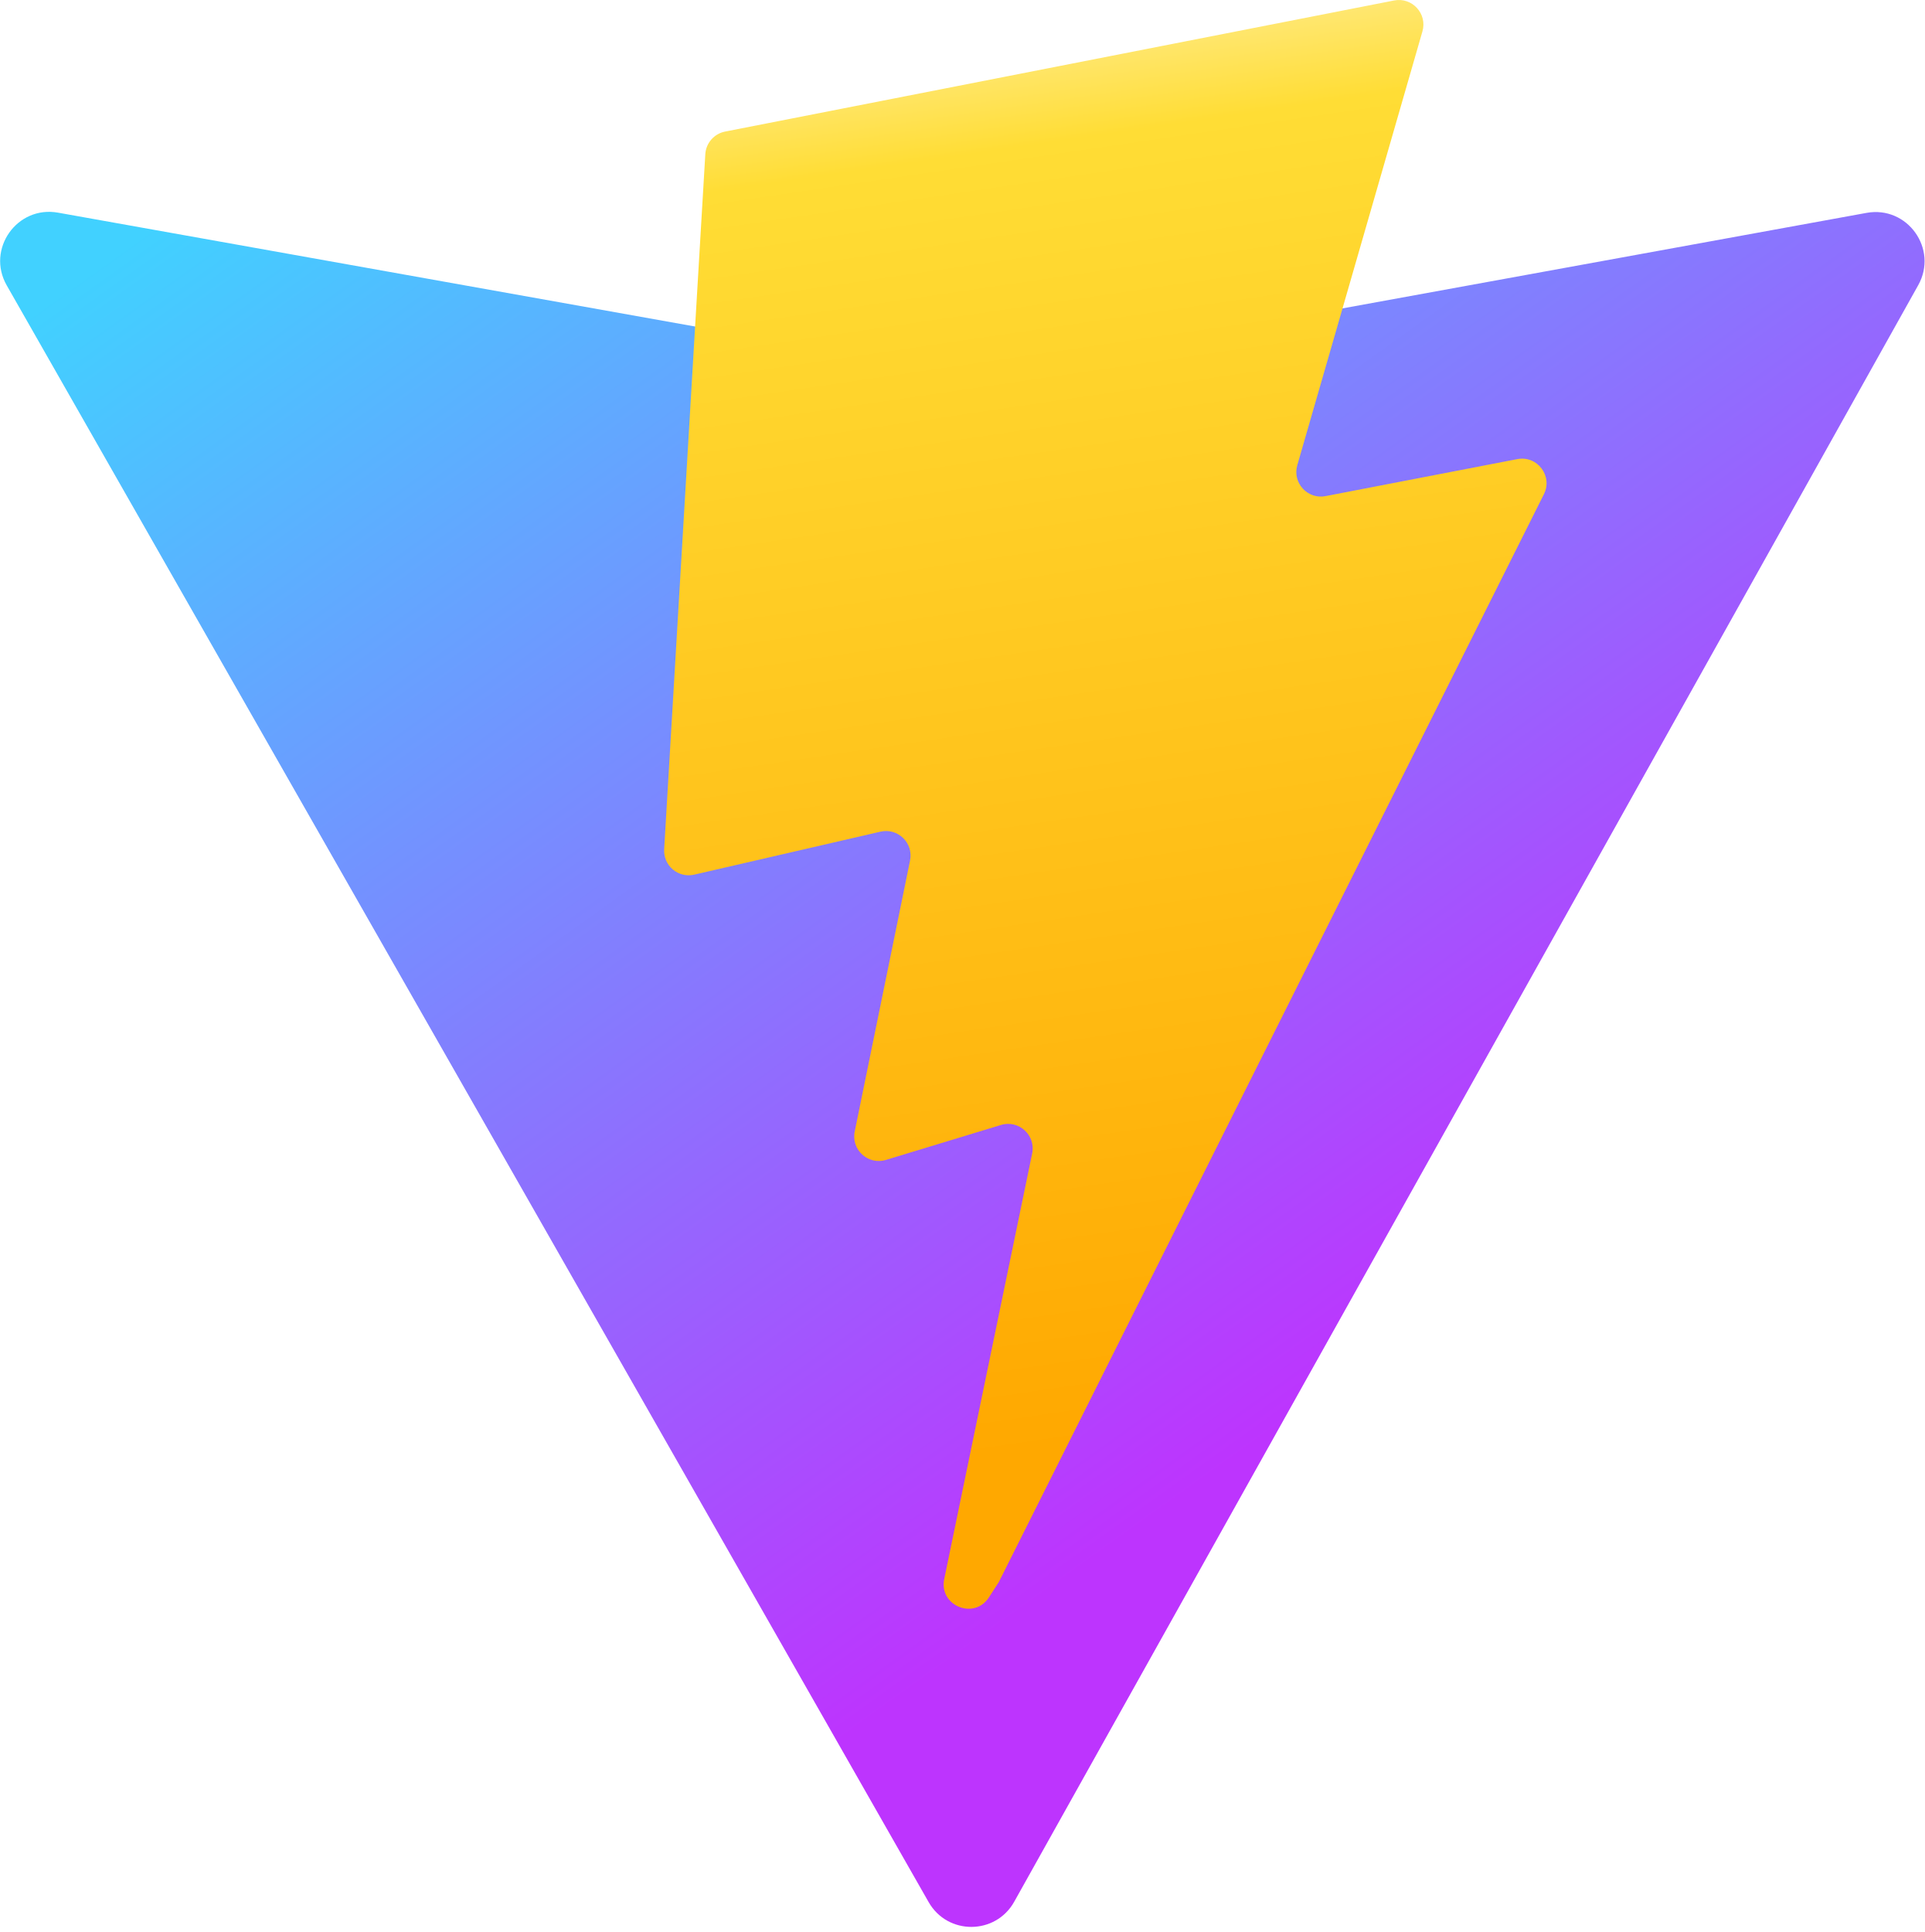
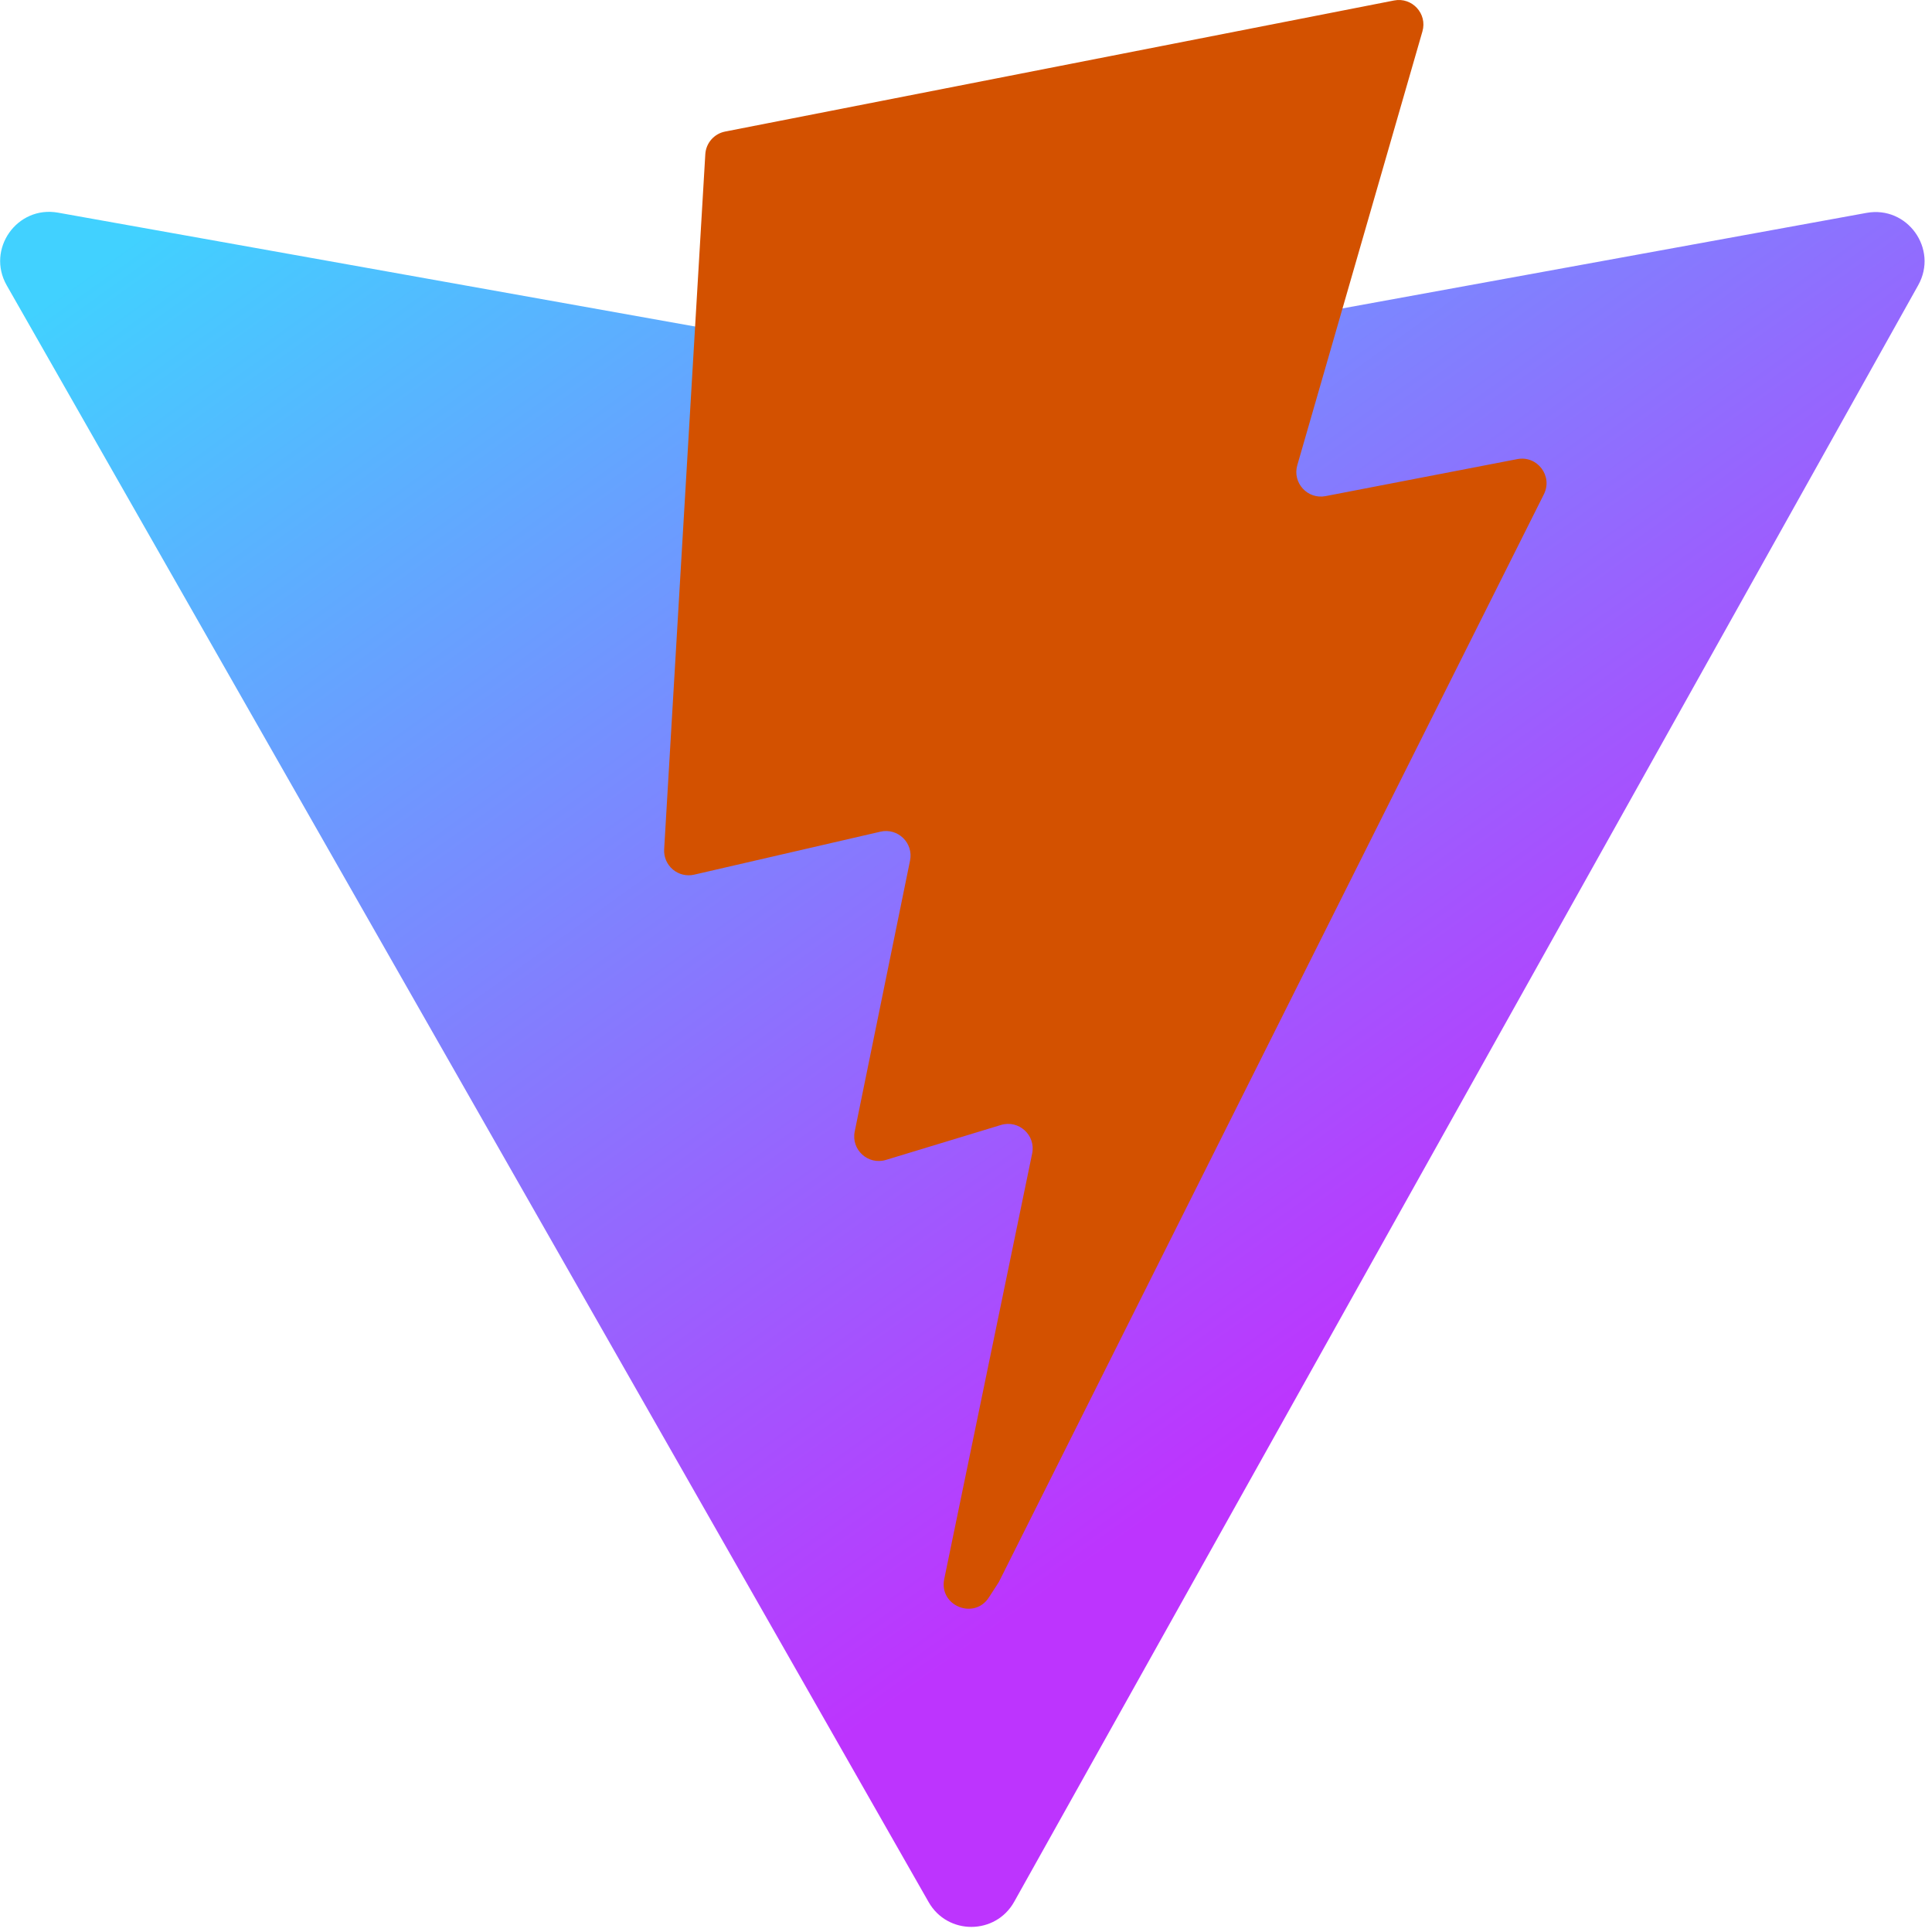
<svg xmlns="http://www.w3.org/2000/svg" aria-hidden="true" role="img" class="iconify iconify--logos" width="31.88" height="32" preserveAspectRatio="xMidYMid meet" viewBox="0 0 256 257">
  <defs>
    <linearGradient id="IconifyId1813088fe1fbc01fb466" x1="-.828%" x2="57.636%" y1="7.652%" y2="78.411%">
      <stop offset="0%" stop-color="#41D1FF" />
      <stop offset="100%" stop-color="#BD34FE" />
    </linearGradient>
    <linearGradient id="IconifyId1813088fe1fbc01fb467" x1="43.376%" x2="50.316%" y1="2.242%" y2="89.03%">
-       <stop offset="0%" stop-color="#FFEA83" />
-       <stop offset="8.333%" stop-color="#FFDD35" />
-       <stop offset="100%" stop-color="#FFA800" />
+       <stop offset="0%" stop-color="#d35100" />
+       <stop offset="8.333%" stop-color="#d35100" />
+       <stop offset="100%" stop-color="#d35100" />
    </linearGradient>
  </defs>
  <path fill="url(#IconifyId1813088fe1fbc01fb466)" d="M255.153 37.938L134.897 252.976c-2.483 4.44-8.862 4.466-11.382.048L.875 37.958c-2.746-4.814 1.371-10.646 6.827-9.67l120.385 21.517a6.537 6.537 0 0 0 2.322-.004l117.867-21.483c5.438-.991 9.574 4.796 6.877 9.62Z" />
  <path fill="url(#IconifyId1813088fe1fbc01fb467)" d="M185.432.063L96.44 17.501a3.268 3.268 0 0 0-2.634 3.014l-5.474 92.456a3.268 3.268 0 0 0 3.997 3.378l24.777-5.718c2.318-.535 4.413 1.507 3.936 3.838l-7.361 36.047c-.495 2.426 1.782 4.5 4.151 3.78l15.304-4.649c2.372-.72 4.652 1.36 4.15 3.788l-11.698 56.621c-.732 3.542 3.979 5.473 5.943 2.437l1.313-2.028l72.516-144.72c1.215-2.423-.88-5.186-3.54-4.672l-25.505 4.922c-2.396.462-4.435-1.77-3.759-4.114l16.646-57.705c.677-2.35-1.37-4.583-3.769-4.113Z" />
</svg>
